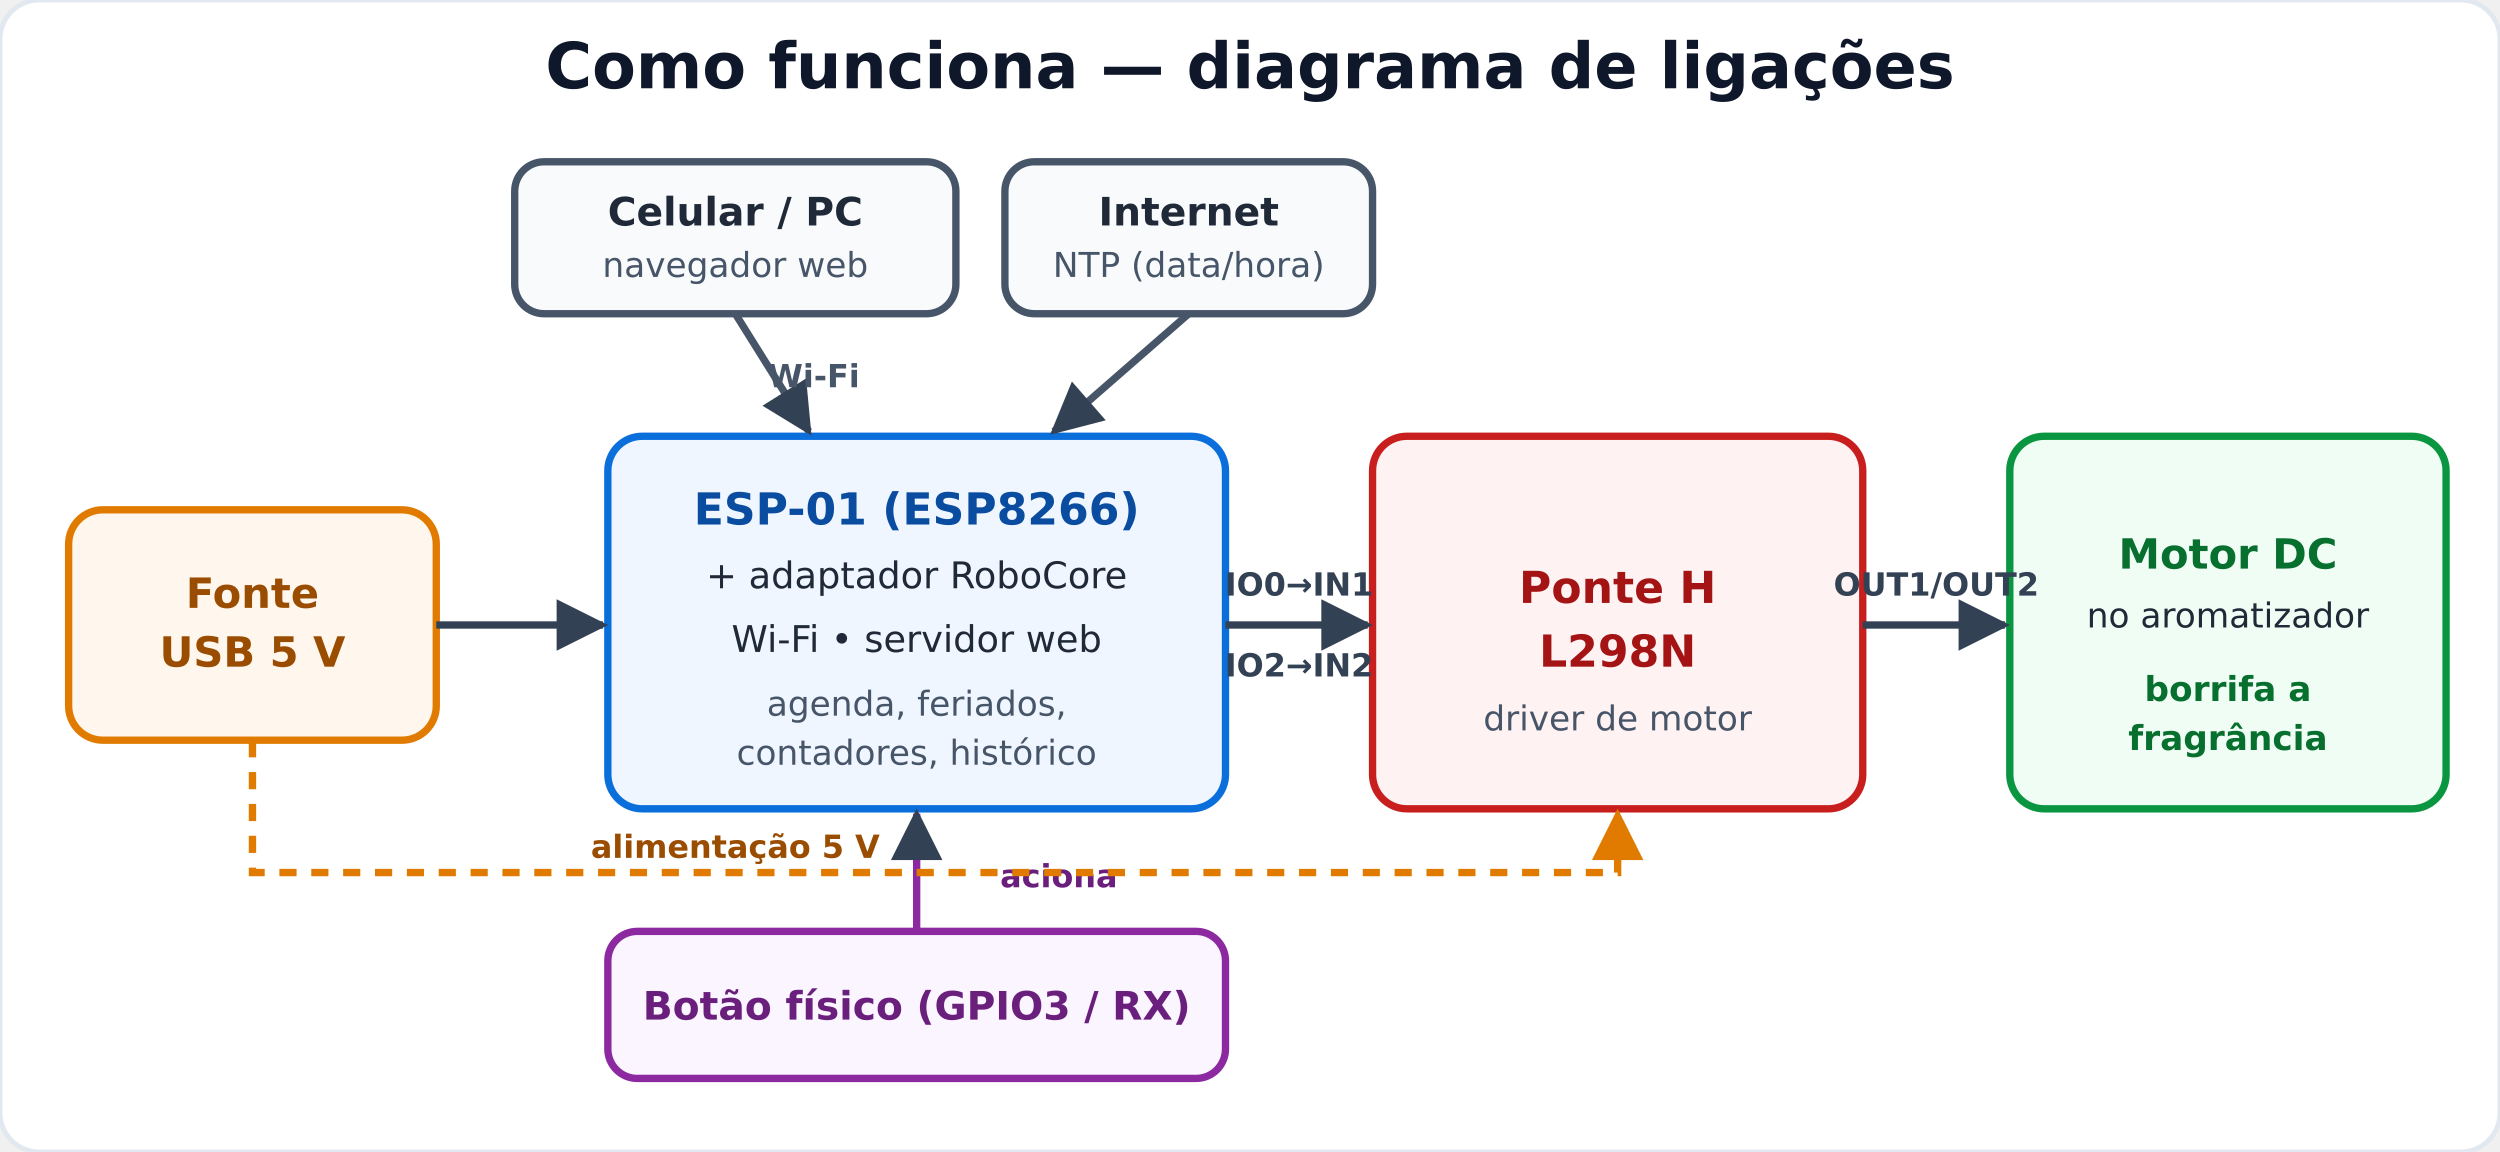
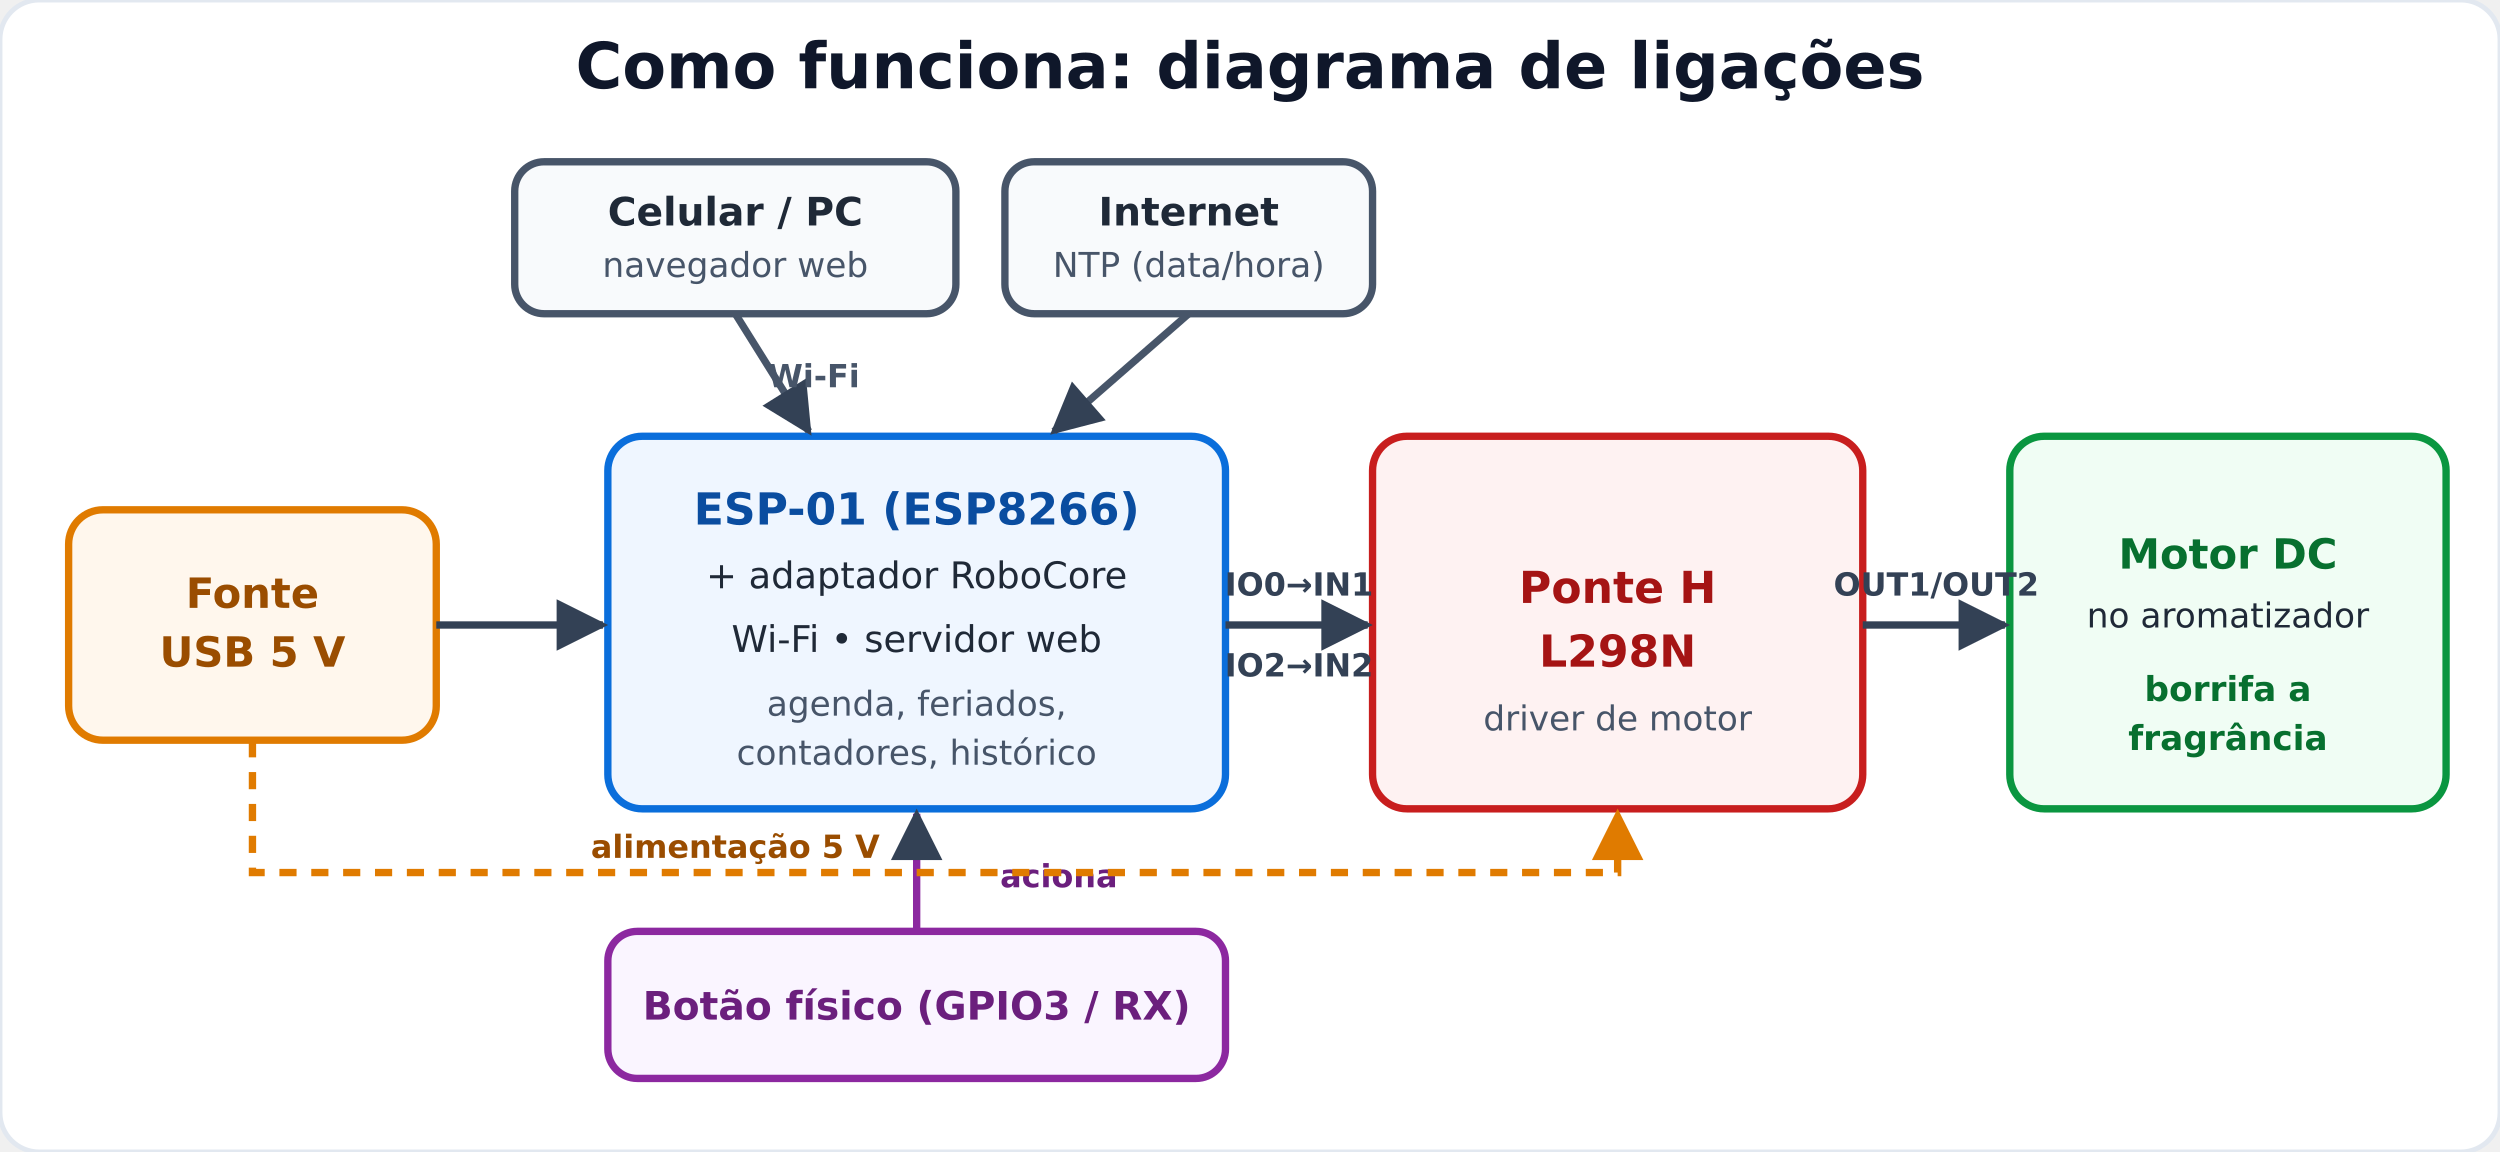
<svg xmlns="http://www.w3.org/2000/svg" width="1020" height="470" viewBox="0 0 1020 470" font-family="DejaVu Sans, Arial, Helvetica, sans-serif">
  <defs>
    <marker id="arrow" viewBox="0 0 10 10" refX="9" refY="5" markerWidth="7" markerHeight="7" orient="auto-start-reverse">
      <path d="M0,0 L10,5 L0,10 z" fill="#334155" />
    </marker>
    <marker id="arrowp" viewBox="0 0 10 10" refX="9" refY="5" markerWidth="7" markerHeight="7" orient="auto-start-reverse">
      <path d="M0,0 L10,5 L0,10 z" fill="#e07b00" />
    </marker>
  </defs>
  <rect x="0" y="0" width="1020" height="470" rx="16" fill="#ffffff" stroke="#e2e8f0" stroke-width="2" />
-   <text x="510" y="36" text-anchor="middle" font-size="26" font-weight="bold" fill="#0f172a">Como funciona — diagrama de ligações</text>
+   <text x="510" y="36" text-anchor="middle" font-size="26" font-weight="bold" fill="#0f172a">Como funciona: diagrama de ligações</text>
  <g>
    <rect x="210" y="66" width="180" height="62" rx="12" fill="#f8fafc" stroke="#475569" stroke-width="3" />
    <text x="300" y="92" text-anchor="middle" font-size="16" font-weight="bold" fill="#1f2937">Celular / PC</text>
    <text x="300" y="113" text-anchor="middle" font-size="14" fill="#475569">navegador web</text>
    <rect x="410" y="66" width="150" height="62" rx="12" fill="#f8fafc" stroke="#475569" stroke-width="3" />
    <text x="485" y="92" text-anchor="middle" font-size="16" font-weight="bold" fill="#1f2937">Internet</text>
    <text x="485" y="113" text-anchor="middle" font-size="14" fill="#475569">NTP (data/hora)</text>
  </g>
  <rect x="28" y="208" width="150" height="94" rx="14" fill="#fff7ed" stroke="#e07b00" stroke-width="3" />
  <text x="103" y="248" text-anchor="middle" font-size="17" font-weight="bold" fill="#9a4d00">Fonte</text>
  <text x="103" y="272" text-anchor="middle" font-size="17" font-weight="bold" fill="#9a4d00">USB 5 V</text>
  <rect x="248" y="178" width="252" height="152" rx="14" fill="#eff6ff" stroke="#0a6edb" stroke-width="3" />
  <text x="374" y="214" text-anchor="middle" font-size="18" font-weight="bold" fill="#0a4da0">ESP-01 (ESP8266)</text>
  <text x="374" y="240" text-anchor="middle" font-size="15" fill="#1f2937">+ adaptador RoboCore</text>
  <text x="374" y="266" text-anchor="middle" font-size="15" fill="#1f2937">Wi-Fi • servidor web</text>
  <text x="374" y="292" text-anchor="middle" font-size="14" fill="#475569">agenda, feriados,</text>
  <text x="374" y="312" text-anchor="middle" font-size="14" fill="#475569">contadores, histórico</text>
  <rect x="560" y="178" width="200" height="152" rx="14" fill="#fef2f2" stroke="#c81e1e" stroke-width="3" />
  <text x="660" y="246" text-anchor="middle" font-size="18" font-weight="bold" fill="#a51414">Ponte H</text>
  <text x="660" y="272" text-anchor="middle" font-size="18" font-weight="bold" fill="#a51414">L298N</text>
  <text x="660" y="298" text-anchor="middle" font-size="14" fill="#475569">driver de motor</text>
  <rect x="820" y="178" width="178" height="152" rx="14" fill="#f0fdf4" stroke="#0a9640" stroke-width="3" />
  <text x="909" y="232" text-anchor="middle" font-size="17" font-weight="bold" fill="#07702f">Motor DC</text>
  <text x="909" y="256" text-anchor="middle" font-size="14" fill="#1f2937">no aromatizador</text>
  <text x="909" y="286" text-anchor="middle" font-size="14" font-weight="bold" fill="#07702f">borrifa a</text>
  <text x="909" y="306" text-anchor="middle" font-size="14" font-weight="bold" fill="#07702f">fragrância</text>
  <rect x="248" y="380" width="252" height="60" rx="12" fill="#faf5ff" stroke="#8c28a0" stroke-width="3" />
  <text x="374" y="416" text-anchor="middle" font-size="16" font-weight="bold" fill="#6b1f7d">Botão físico (GPIO3 / RX)</text>
  <line x1="178" y1="255" x2="246" y2="255" stroke="#334155" stroke-width="3" marker-end="url(#arrow)" />
  <line x1="500" y1="255" x2="558" y2="255" stroke="#334155" stroke-width="3" marker-end="url(#arrow)" />
  <line x1="760" y1="255" x2="818" y2="255" stroke="#334155" stroke-width="3" marker-end="url(#arrow)" />
  <text x="530" y="243" text-anchor="middle" font-size="13" font-weight="bold" fill="#334155">IO0→IN1</text>
  <text x="530" y="276" text-anchor="middle" font-size="13" font-weight="bold" fill="#334155">IO2→IN2</text>
  <text x="790" y="243" text-anchor="middle" font-size="13" font-weight="bold" fill="#334155">OUT1/OUT2</text>
  <line x1="300" y1="128" x2="330" y2="176" stroke="#475569" stroke-width="3" marker-end="url(#arrow)" />
  <line x1="485" y1="128" x2="430" y2="176" stroke="#475569" stroke-width="3" marker-end="url(#arrow)" />
  <text x="332" y="158" text-anchor="middle" font-size="13" font-weight="bold" fill="#475569">Wi-Fi</text>
  <line x1="374" y1="380" x2="374" y2="332" stroke="#8c28a0" stroke-width="3" marker-end="url(#arrow)" />
  <text x="432" y="362" text-anchor="middle" font-size="13" font-weight="bold" fill="#6b1f7d">aciona</text>
  <polyline points="103,302 103,356 660,356 660,332" fill="none" stroke="#e07b00" stroke-width="3" stroke-dasharray="7 6" marker-end="url(#arrowp)" />
  <text x="300" y="350" text-anchor="middle" font-size="13" font-weight="bold" fill="#9a4d00">alimentação 5 V</text>
</svg>
